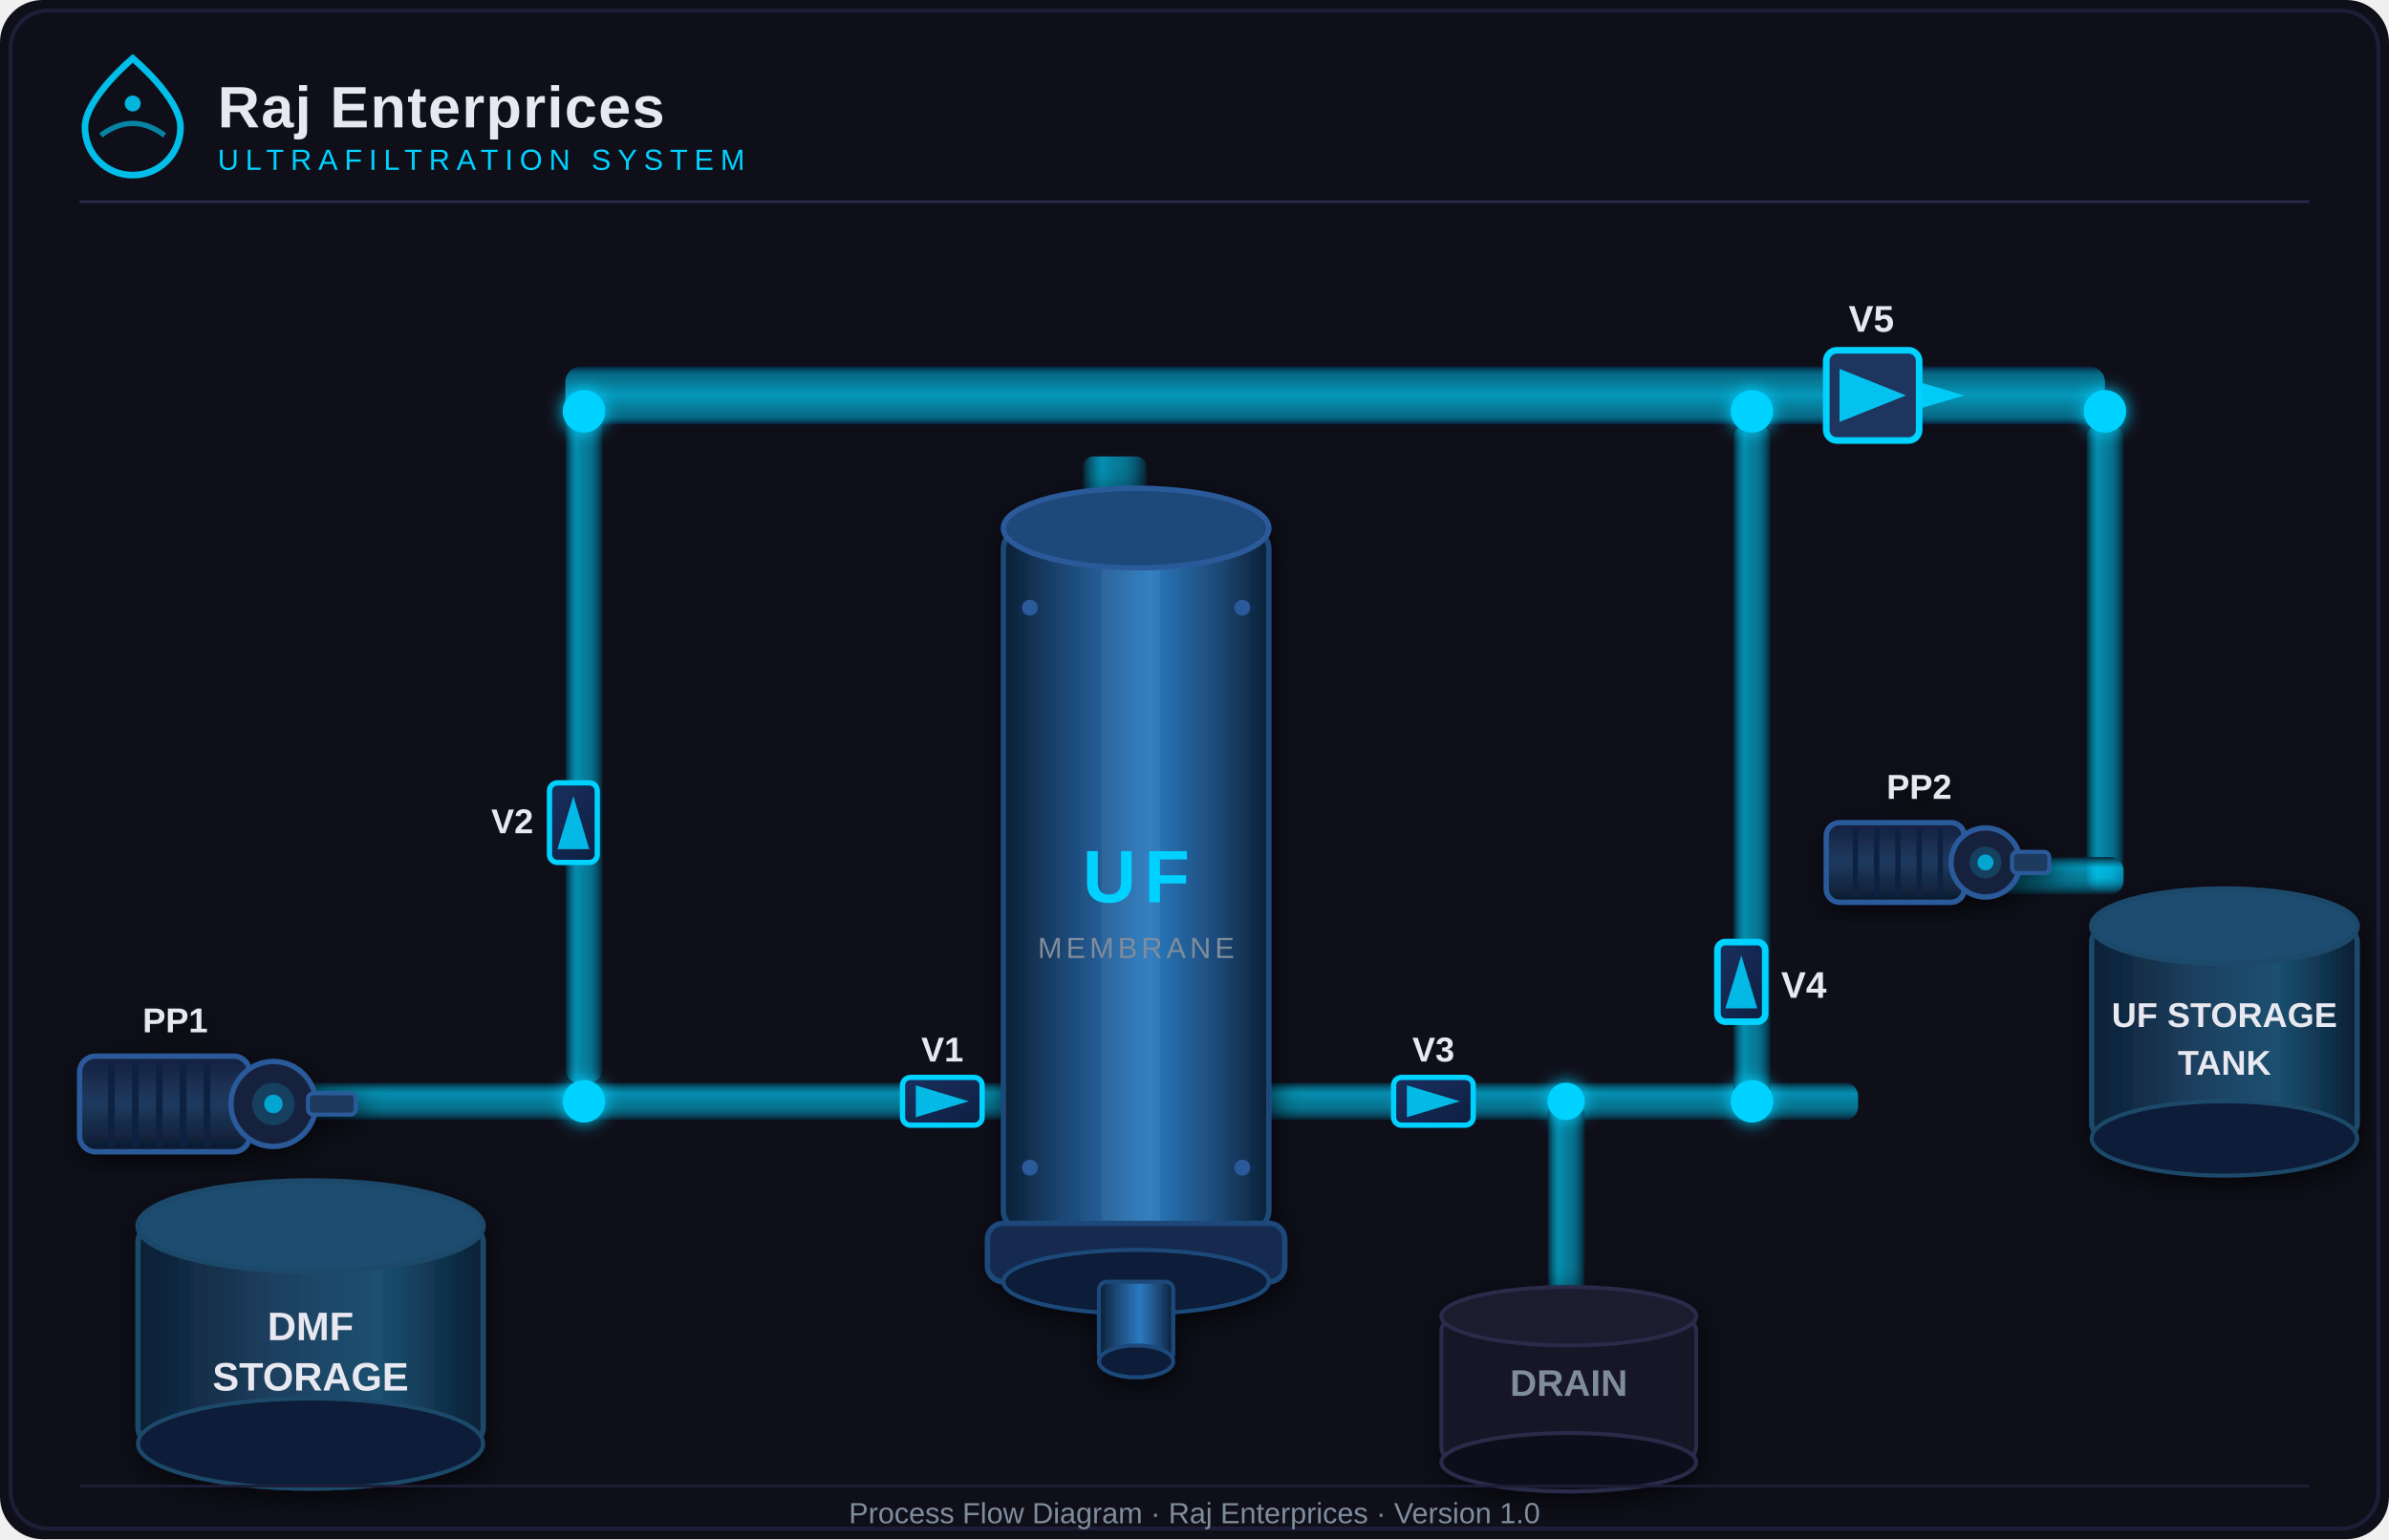
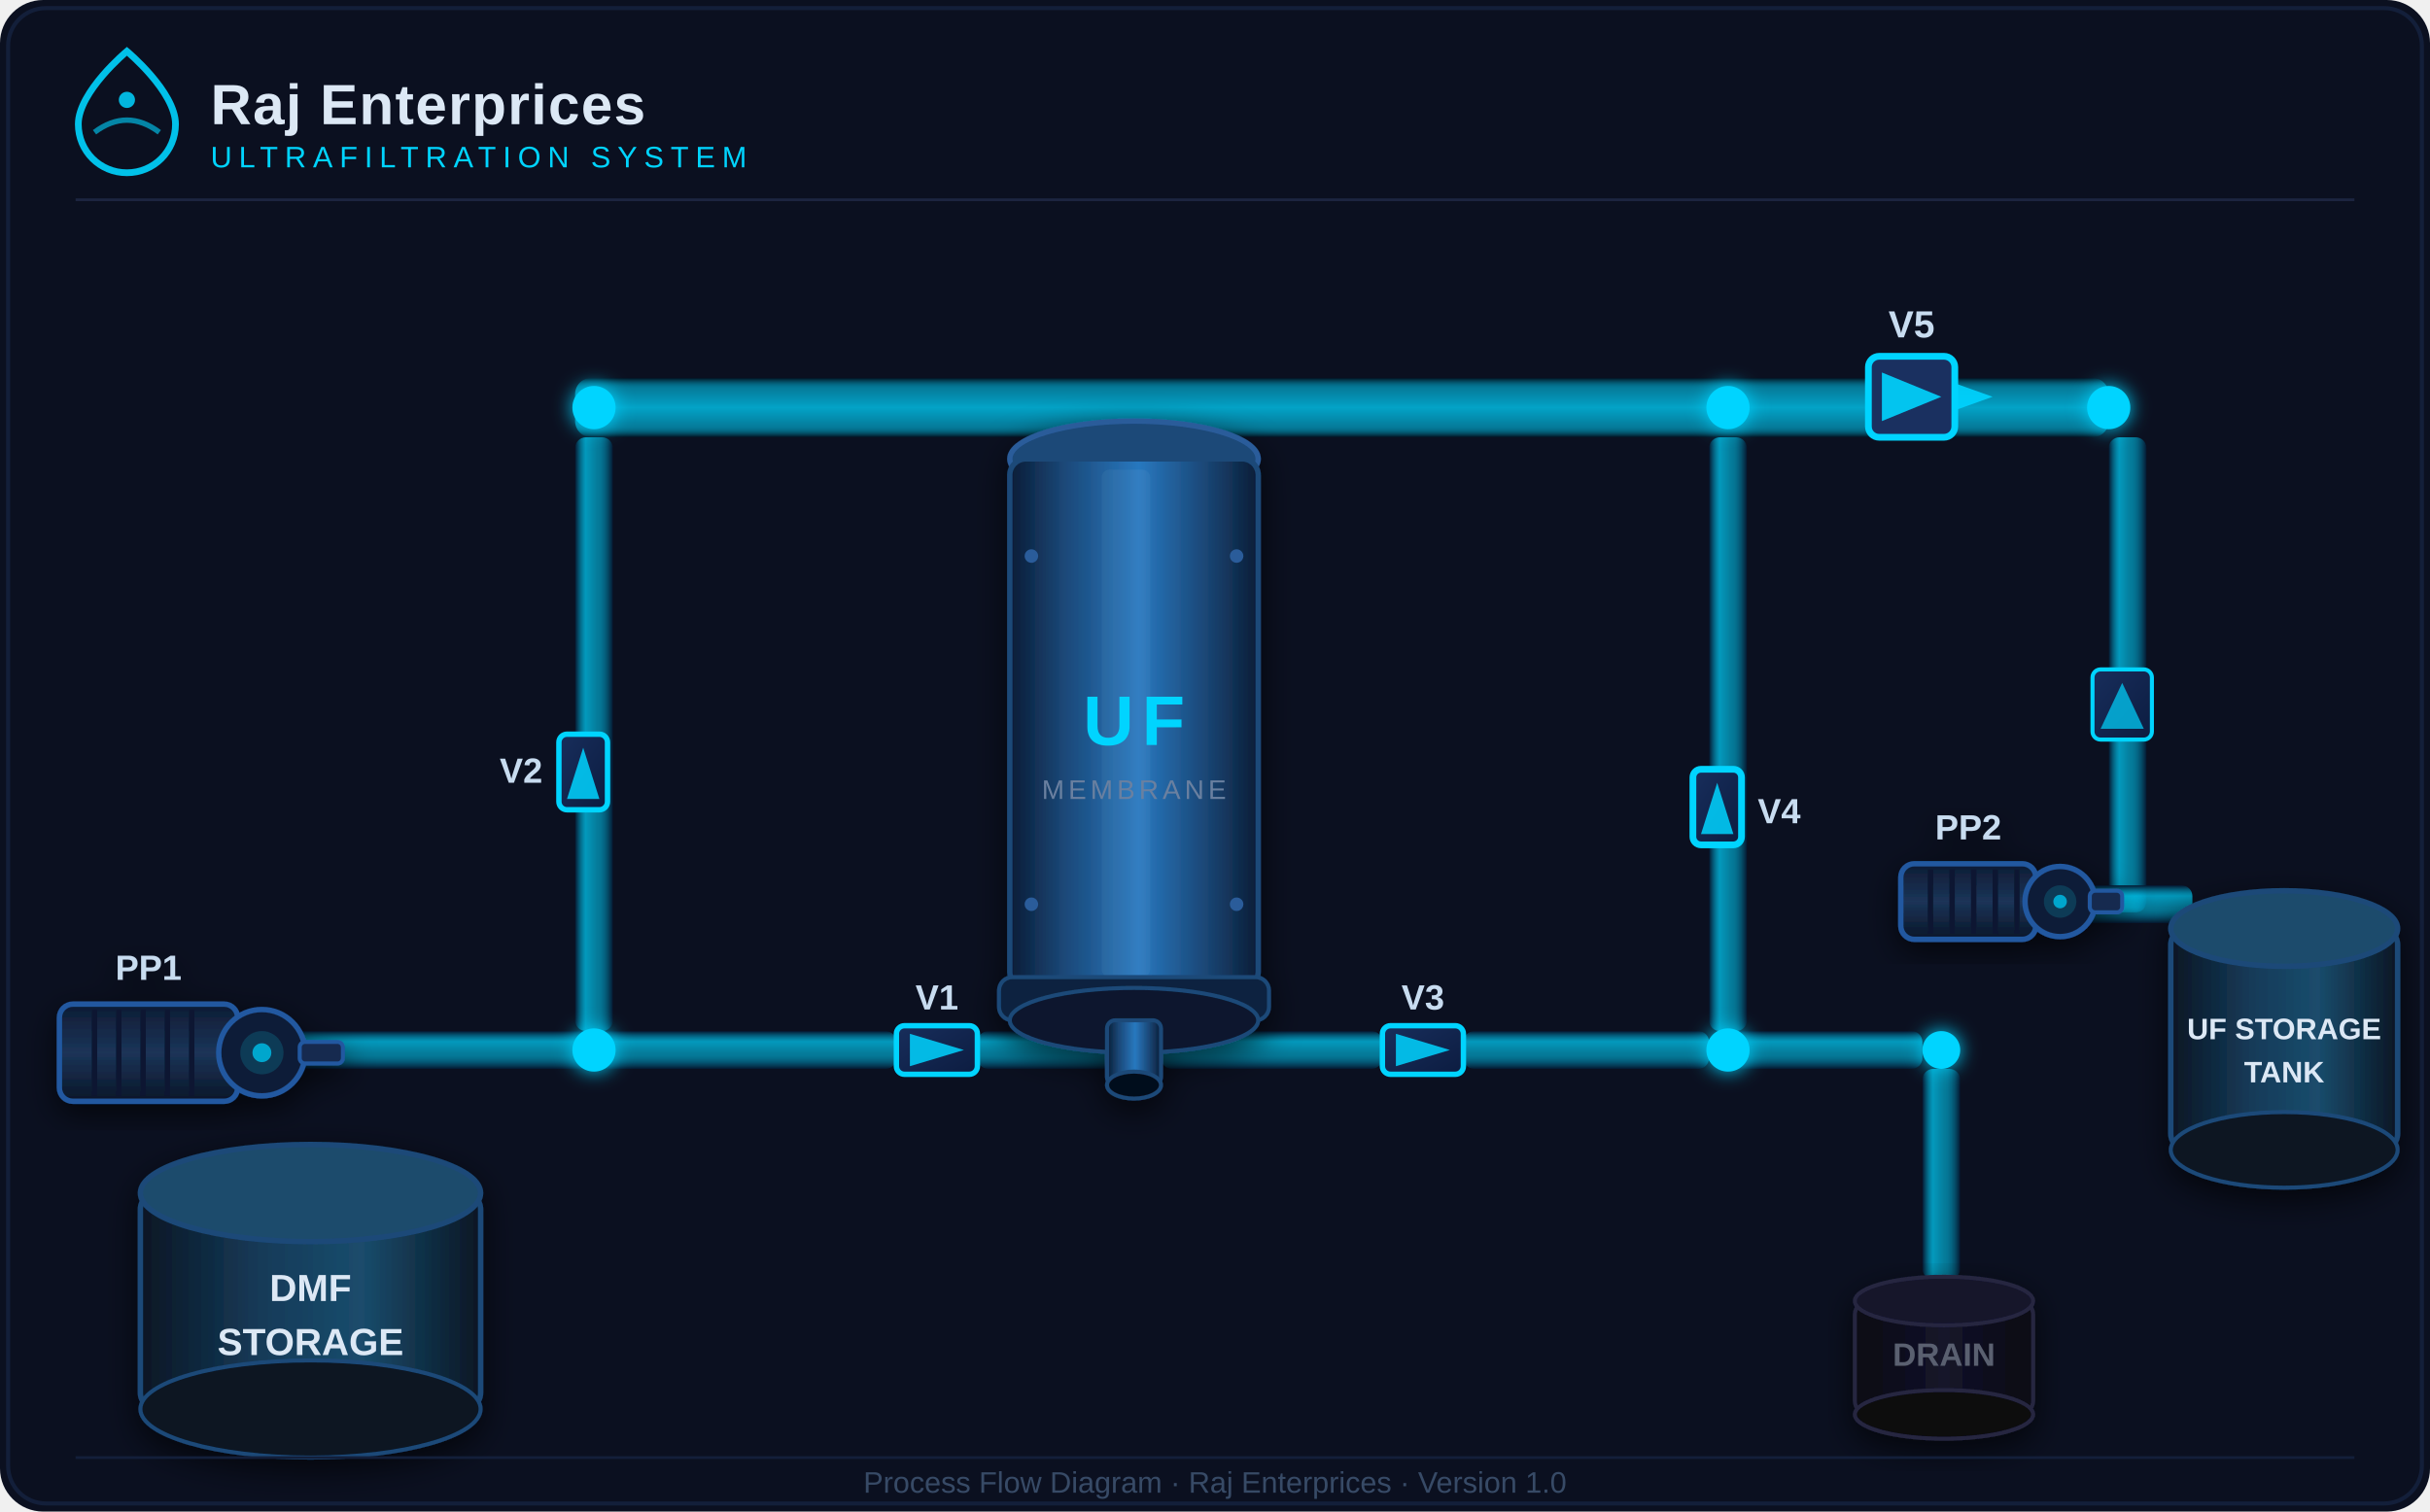
- <svg xmlns="http://www.w3.org/2000/svg" width="900" height="580" viewBox="0 0 900 580" font-family="Segoe UI, Arial, sans-serif">
+ <svg xmlns="http://www.w3.org/2000/svg" width="900" height="560" viewBox="0 0 900 560" font-family="Segoe UI, Arial, sans-serif">
  <defs>
-     <linearGradient id="pH" x1="0%" y1="0%" x2="0%" y2="100%">
-       <stop offset="0%" stop-color="#082030" />
-       <stop offset="30%" stop-color="#00d2ff" stop-opacity="0.65" />
-       <stop offset="55%" stop-color="#00d2ff" stop-opacity="0.55" />
-       <stop offset="100%" stop-color="#082030" />
+     <linearGradient id="PH" x1="0" y1="0" x2="0" y2="1">
+       <stop offset="0%" stop-color="#051830" />
+       <stop offset="28%" stop-color="#00d4ff" stop-opacity=".7" />
+       <stop offset="58%" stop-color="#00d4ff" stop-opacity=".55" />
+       <stop offset="100%" stop-color="#051830" />
    </linearGradient>
-     <linearGradient id="pV" x1="0%" y1="0%" x2="100%" y2="0%">
-       <stop offset="0%" stop-color="#082030" />
-       <stop offset="30%" stop-color="#00d2ff" stop-opacity="0.65" />
-       <stop offset="55%" stop-color="#00d2ff" stop-opacity="0.55" />
-       <stop offset="100%" stop-color="#082030" />
+     <linearGradient id="PV" x1="0" y1="0" x2="1" y2="0">
+       <stop offset="0%" stop-color="#051830" />
+       <stop offset="28%" stop-color="#00d4ff" stop-opacity=".7" />
+       <stop offset="58%" stop-color="#00d4ff" stop-opacity=".55" />
+       <stop offset="100%" stop-color="#051830" />
    </linearGradient>
-     <linearGradient id="ufG" x1="0%" y1="0%" x2="100%" y2="0%">
-       <stop offset="0%" stop-color="#0a1f35" />
-       <stop offset="25%" stop-color="#1e4a7a" />
-       <stop offset="55%" stop-color="#2a7abf" />
-       <stop offset="80%" stop-color="#1e4a7a" />
-       <stop offset="100%" stop-color="#0a1f35" />
+     <linearGradient id="MH" x1="0" y1="0" x2="0" y2="1">
+       <stop offset="0%" stop-color="#03111f" />
+       <stop offset="18%" stop-color="#00d4ff" stop-opacity=".55" />
+       <stop offset="50%" stop-color="#00d4ff" stop-opacity=".75" />
+       <stop offset="82%" stop-color="#00d4ff" stop-opacity=".55" />
+       <stop offset="100%" stop-color="#03111f" />
    </linearGradient>
-     <linearGradient id="tG" x1="0%" y1="0%" x2="100%" y2="0%">
-       <stop offset="0%" stop-color="#0a1f35" />
-       <stop offset="40%" stop-color="#1e4060" />
-       <stop offset="70%" stop-color="#1a5070" />
-       <stop offset="100%" stop-color="#0a1f35" />
+     <linearGradient id="UF" x1="0" y1="0" x2="1" y2="0">
+       <stop offset="0%" stop-color="#091c36" />
+       <stop offset="22%" stop-color="#1b4878" />
+       <stop offset="52%" stop-color="#2878bf" />
+       <stop offset="78%" stop-color="#1b4878" />
+       <stop offset="100%" stop-color="#091c36" />
    </linearGradient>
-     <linearGradient id="pmG" x1="0%" y1="0%" x2="0%" y2="100%">
-       <stop offset="0%" stop-color="#162040" />
-       <stop offset="50%" stop-color="#1e3a5f" />
-       <stop offset="100%" stop-color="#0d1a2e" />
+     <linearGradient id="TK" x1="0" y1="0" x2="1" y2="0">
+       <stop offset="0%" stop-color="#071624" />
+       <stop offset="35%" stop-color="#163a58" />
+       <stop offset="65%" stop-color="#1a4c6c" />
+       <stop offset="100%" stop-color="#071624" />
    </linearGradient>
-     <linearGradient id="vG" x1="0%" y1="0%" x2="100%" y2="100%">
-       <stop offset="0%" stop-color="#1a3060" />
-       <stop offset="100%" stop-color="#0d1e40" />
+     <linearGradient id="DR" x1="0" y1="0" x2="1" y2="0">
+       <stop offset="0%" stop-color="#080812" />
+       <stop offset="50%" stop-color="#14142a" />
+       <stop offset="100%" stop-color="#080812" />
    </linearGradient>
-     <filter id="glow" x="-50%" y="-50%" width="200%" height="200%">
-       <feGaussianBlur stdDeviation="3" result="b" />
+     <linearGradient id="PM" x1="0" y1="0" x2="0" y2="1">
+       <stop offset="0%" stop-color="#0e1c34" />
+       <stop offset="50%" stop-color="#1b3458" />
+       <stop offset="100%" stop-color="#0a1628" />
+     </linearGradient>
+     <linearGradient id="VL" x1="0" y1="0" x2="1" y2="1">
+       <stop offset="0%" stop-color="#182e5c" />
+       <stop offset="100%" stop-color="#0c1c40" />
+     </linearGradient>
+     <filter id="glow" x="-60%" y="-60%" width="220%" height="220%">
+       <feGaussianBlur stdDeviation="3.5" result="blur" />
      <feMerge>
-         <feMergeNode in="b" />
+         <feMergeNode in="blur" />
        <feMergeNode in="SourceGraphic" />
      </feMerge>
    </filter>
-     <filter id="ds" x="-15%" y="-15%" width="130%" height="130%">
-       <feDropShadow dx="1" dy="3" stdDeviation="5" flood-color="#000" flood-opacity="0.7" />
+     <filter id="shadow" x="-15%" y="-15%" width="130%" height="135%">
+       <feDropShadow dx="0" dy="4" stdDeviation="6" flood-color="#000" flood-opacity=".65" />
    </filter>
-     <linearGradient id="thickH" x1="0%" y1="0%" x2="0%" y2="100%">
-       <stop offset="0%" stop-color="#061830" />
-       <stop offset="20%" stop-color="#00d2ff" stop-opacity="0.5" />
-       <stop offset="50%" stop-color="#00d2ff" stop-opacity="0.7" />
-       <stop offset="80%" stop-color="#00d2ff" stop-opacity="0.5" />
-       <stop offset="100%" stop-color="#061830" />
-     </linearGradient>
  </defs>
-   <rect width="900" height="580" fill="#0f0f1a" rx="16" />
-   <rect x="4" y="4" width="892" height="572" fill="none" stroke="#1e1e38" stroke-width="1.5" rx="14" />
-   <g transform="translate(30, 20)">
-     <path d="M 20 2 C 20 2 2 17 2 28 C 2 38 10 46 20 46 C 30 46 38 38 38 28 C 38 17 20 2 20 2 Z" fill="none" stroke="#00d2ff" stroke-width="2.5" opacity="0.9" />
-     <path d="M 8 31 Q 20 22 32 31" fill="none" stroke="#00d2ff" stroke-width="2" opacity="0.6" />
-     <circle cx="20" cy="19" r="3" fill="#00d2ff" opacity="0.85" />
-     <text x="52" y="28" font-size="22" font-weight="bold" fill="#e8e8f0" letter-spacing="0.5">Raj Enterprices</text>
-     <text x="52" y="44" font-size="11" fill="#00d2ff" letter-spacing="2.5">ULTRAFILTRATION SYSTEM</text>
+   <rect width="900" height="560" fill="#0b1020" rx="16" />
+   <rect x="3" y="3" width="894" height="554" fill="none" stroke="#131f3a" stroke-width="1.5" rx="14" />
+   <g id="header" transform="translate(28,18)">
+     <g id="logo">
+       <path d="M19,1 C19,1 1,16 1,28 C1,38 9,46 19,46 C29,46 37,38 37,28 C37,16 19,1 19,1Z" fill="none" stroke="#00d4ff" stroke-width="2.5" opacity=".9" />
+       <path d="M7,31 Q19,22 31,31" fill="none" stroke="#00d4ff" stroke-width="2" opacity=".6" />
+       <circle cx="19" cy="19" r="3" fill="#00d4ff" opacity=".85" />
+     </g>
+     <text x="50" y="28" font-size="21" font-weight="700" fill="#dce8f5" letter-spacing=".5">Raj Enterprices</text>
+     <text x="50" y="44" font-size="11" fill="#00d4ff" letter-spacing="2.5">ULTRAFILTRATION SYSTEM</text>
  </g>
-   <line x1="30" y1="76" x2="870" y2="76" stroke="#2a2a4a" stroke-width="1" />
-   <rect x="105" y="408" width="275" height="14" fill="url(#pH)" rx="5" />
-   <rect x="462" y="408" width="238" height="14" fill="url(#pH)" rx="5" />
-   <rect x="213" y="148" width="14" height="260" fill="url(#pV)" rx="5" />
-   <rect x="213" y="138" width="480" height="22" fill="url(#thickH)" rx="6" />
-   <rect x="653" y="160" width="14" height="255" fill="url(#pV)" rx="5" />
-   <rect x="693" y="138" width="100" height="22" fill="url(#thickH)" rx="6" />
-   <rect x="786" y="160" width="14" height="176" fill="url(#pV)" rx="5" />
-   <rect x="740" y="323" width="60" height="14" fill="url(#pH)" rx="5" />
-   <rect x="583" y="415" width="14" height="73" fill="url(#pV)" rx="5" />
-   <circle cx="220" cy="155" r="8" fill="#00d2ff" filter="url(#glow)" />
-   <circle cx="660" cy="155" r="8" fill="#00d2ff" filter="url(#glow)" />
-   <circle cx="793" cy="155" r="8" fill="#00d2ff" filter="url(#glow)" />
-   <circle cx="220" cy="415" r="8" fill="#00d2ff" filter="url(#glow)" />
-   <circle cx="660" cy="415" r="8" fill="#00d2ff" filter="url(#glow)" />
-   <circle cx="590" cy="415" r="7" fill="#00d2ff" filter="url(#glow)" />
-   <rect x="408" y="172" width="24" height="32" fill="url(#pV)" rx="4" />
-   <g transform="translate(360, 185)" filter="url(#ds)">
-     <rect x="18" y="14" width="100" height="265" fill="url(#ufG)" stroke="#1e4a7a" stroke-width="2" rx="8" />
-     <rect x="55" y="14" width="22" height="265" fill="#ffffff" opacity="0.05" rx="3" />
-     <ellipse cx="68" cy="14" rx="50" ry="15" fill="#1e4a7a" stroke="#2a5a9a" stroke-width="2" />
-     <rect x="12" y="276" width="112" height="22" rx="6" fill="#122a50" stroke="#1e4a7a" stroke-width="2" />
-     <ellipse cx="68" cy="298" rx="50" ry="12" fill="#0a1e38" stroke="#1e4a7a" stroke-width="1.5" />
-     <rect x="54" y="298" width="28" height="30" fill="url(#ufG)" stroke="#1e4a7a" stroke-width="1.5" rx="3" />
-     <ellipse cx="68" cy="328" rx="14" ry="6" fill="#0a1e38" stroke="#1e4a7a" stroke-width="1.5" />
-     <circle cx="28" cy="44" r="3" fill="#2a5a9a" />
-     <circle cx="108" cy="44" r="3" fill="#2a5a9a" />
-     <circle cx="28" cy="255" r="3" fill="#2a5a9a" />
-     <circle cx="108" cy="255" r="3" fill="#2a5a9a" />
-     <text x="68" y="155" text-anchor="middle" font-size="28" font-weight="bold" fill="#00d2ff" letter-spacing="3">UF</text>
-     <text x="68" y="176" text-anchor="middle" font-size="11" fill="#7f8c9b" letter-spacing="1.5">MEMBRANE</text>
+   <line x1="28" y1="74" x2="872" y2="74" stroke="#1c2540" stroke-width="1" />
+   <g id="pipes">
+     <rect x="102" y="382" width="118" height="14" fill="url(#PH)" rx="4" />
+     <rect x="220" y="382" width="112" height="14" fill="url(#PH)" rx="4" />
+     <rect x="362" y="382" width="52" height="14" fill="url(#PH)" rx="4" />
+     <rect x="430" y="382" width="82" height="14" fill="url(#PH)" rx="4" />
+     <rect x="542" y="382" width="91" height="14" fill="url(#PH)" rx="4" />
+     <rect x="640" y="382" width="72" height="14" fill="url(#PH)" rx="4" />
+     <rect x="213" y="162" width="14" height="220" fill="url(#PV)" rx="4" />
+     <rect x="213" y="140" width="568" height="22" fill="url(#MH)" rx="6" />
+     <rect x="633" y="162" width="14" height="220" fill="url(#PV)" rx="4" />
+     <rect x="781" y="162" width="14" height="176" fill="url(#PV)" rx="4" />
+     <rect x="746" y="328" width="66" height="14" fill="url(#PH)" rx="4" />
+     <rect x="712" y="396" width="14" height="78" fill="url(#PV)" rx="4" />
+     <rect x="411" y="163" width="18" height="22" fill="url(#PV)" rx="3" />
  </g>
-   <g transform="translate(52, 448)" filter="url(#ds)">
-     <rect x="0" y="14" width="130" height="82" fill="url(#tG)" stroke="#1e4a6a" stroke-width="2" rx="6" />
-     <ellipse cx="65" cy="14" rx="65" ry="17" fill="#1a4d70" stroke="#1e4a6a" stroke-width="2" />
-     <ellipse cx="65" cy="96" rx="65" ry="17" fill="#0a1e38" stroke="#1e4a6a" stroke-width="1.5" />
-     <text x="65" y="57" text-anchor="middle" font-size="15" font-weight="bold" fill="#e8e8f0">DMF</text>
-     <text x="65" y="76" text-anchor="middle" font-size="15" font-weight="bold" fill="#e8e8f0">STORAGE</text>
+   <g id="junctions" filter="url(#glow)">
+     <circle cx="220" cy="151" r="8" fill="#00d4ff" />
+     <circle cx="640" cy="151" r="8" fill="#00d4ff" />
+     <circle cx="781" cy="151" r="8" fill="#00d4ff" />
+     <circle cx="220" cy="389" r="8" fill="#00d4ff" />
+     <circle cx="640" cy="389" r="8" fill="#00d4ff" />
+     <circle cx="719" cy="389" r="7" fill="#00d4ff" />
  </g>
-   <g transform="translate(788, 335)" filter="url(#ds)">
-     <rect x="0" y="14" width="100" height="80" fill="url(#tG)" stroke="#1e4a6a" stroke-width="2" rx="6" />
-     <ellipse cx="50" cy="14" rx="50" ry="14" fill="#1a4d70" stroke="#1e4a6a" stroke-width="2" />
-     <ellipse cx="50" cy="94" rx="50" ry="14" fill="#0a1e38" stroke="#1e4a6a" stroke-width="1.5" />
-     <text x="50" y="52" text-anchor="middle" font-size="13" font-weight="bold" fill="#e8e8f0">UF STORAGE</text>
-     <text x="50" y="70" text-anchor="middle" font-size="13" font-weight="bold" fill="#e8e8f0">TANK</text>
+   <g id="uf-vessel" transform="translate(370, 170)" filter="url(#shadow)">
+     <ellipse cx="50" cy="0" rx="46" ry="14" fill="#1b4878" stroke="#2a5c9a" stroke-width="2" />
+     <rect x="4" y="0" width="92" height="196" fill="url(#UF)" stroke="#1b4878" stroke-width="2" rx="6" />
+     <rect x="38" y="4" width="18" height="188" fill="#fff" opacity=".045" rx="3" />
+     <rect x="0" y="192" width="100" height="16" rx="5" fill="#0d2440" stroke="#1b4878" stroke-width="1.5" />
+     <ellipse cx="50" cy="208" rx="46" ry="12" fill="#08182e" stroke="#1b4878" stroke-width="1.5" />
+     <rect x="40" y="208" width="20" height="24" fill="url(#UF)" stroke="#1b4878" stroke-width="1.5" rx="3" />
+     <ellipse cx="50" cy="232" rx="10" ry="5" fill="#060e1c" stroke="#1b4878" stroke-width="1.5" />
+     <circle cx="12" cy="36" r="2.5" fill="#2a5c9a" />
+     <circle cx="88" cy="36" r="2.5" fill="#2a5c9a" />
+     <circle cx="12" cy="165" r="2.5" fill="#2a5c9a" />
+     <circle cx="88" cy="165" r="2.5" fill="#2a5c9a" />
+     <text x="50" y="106" text-anchor="middle" font-size="26" font-weight="700" fill="#00d4ff" letter-spacing="3">UF</text>
+     <text x="50" y="126" text-anchor="middle" font-size="10" fill="#6a80a0" letter-spacing="1.5">MEMBRANE</text>
  </g>
-   <g transform="translate(543, 488)" filter="url(#ds)">
-     <rect x="0" y="8" width="96" height="55" fill="#141428" stroke="#2a2a4a" stroke-width="1.5" rx="6" />
-     <ellipse cx="48" cy="8" rx="48" ry="11" fill="#1a1a2e" stroke="#2a2a4a" stroke-width="1.5" />
-     <ellipse cx="48" cy="63" rx="48" ry="11" fill="#0f0f1a" stroke="#2a2a4a" stroke-width="1.5" />
-     <text x="48" y="38" text-anchor="middle" font-size="14" font-weight="bold" fill="#7f8c9b">DRAIN</text>
+   <g id="dmf-tank" transform="translate(52, 426)" filter="url(#shadow)">
+     <rect x="0" y="16" width="126" height="80" fill="url(#TK)" stroke="#1b4878" stroke-width="2" rx="6" />
+     <ellipse cx="63" cy="16" rx="63" ry="18" fill="#1a4c6c" stroke="#1b4878" stroke-width="2" />
+     <ellipse cx="63" cy="96" rx="63" ry="18" fill="#071624" stroke="#1b4878" stroke-width="1.5" />
+     <text x="63" y="56" text-anchor="middle" font-size="14" font-weight="700" fill="#dce8f5">DMF</text>
+     <text x="63" y="76" text-anchor="middle" font-size="14" font-weight="700" fill="#dce8f5">STORAGE</text>
  </g>
-   <g transform="translate(28, 393)" filter="url(#ds)">
-     <rect x="2" y="5" width="64" height="36" fill="url(#pmG)" stroke="#2a5a9a" stroke-width="2" rx="6" />
-     <line x1="14" y1="7" x2="14" y2="39" stroke="#0d2040" stroke-width="2.5" />
-     <line x1="23" y1="7" x2="23" y2="39" stroke="#0d2040" stroke-width="2.5" />
-     <line x1="32" y1="7" x2="32" y2="39" stroke="#0d2040" stroke-width="2.5" />
-     <line x1="41" y1="7" x2="41" y2="39" stroke="#0d2040" stroke-width="2.5" />
-     <line x1="50" y1="7" x2="50" y2="39" stroke="#0d2040" stroke-width="2.5" />
-     <circle cx="75" cy="23" r="16" fill="#16213e" stroke="#2a5a9a" stroke-width="2" />
-     <circle cx="75" cy="23" r="8" fill="#00d2ff" opacity="0.18" />
-     <circle cx="75" cy="23" r="3.5" fill="#00d2ff" opacity="0.7" />
-     <rect x="88" y="19" width="18" height="8" fill="#1e3a5f" stroke="#2a5a9a" stroke-width="1.5" rx="2" />
-     <text x="38" y="-4" text-anchor="middle" font-size="13" font-weight="bold" fill="#e8e8f0">PP1</text>
+   <g id="uf-storage" transform="translate(804, 328)" filter="url(#shadow)">
+     <rect x="0" y="16" width="84" height="82" fill="url(#TK)" stroke="#1b4878" stroke-width="2" rx="6" />
+     <ellipse cx="42" cy="16" rx="42" ry="14" fill="#1a4c6c" stroke="#1b4878" stroke-width="2" />
+     <ellipse cx="42" cy="98" rx="42" ry="14" fill="#071624" stroke="#1b4878" stroke-width="1.5" />
+     <text x="42" y="57" text-anchor="middle" font-size="11" font-weight="700" fill="#dce8f5">UF STORAGE</text>
+     <text x="42" y="73" text-anchor="middle" font-size="11" font-weight="700" fill="#dce8f5">TANK</text>
  </g>
-   <g transform="translate(686, 305)" filter="url(#ds)">
-     <rect x="2" y="5" width="52" height="30" fill="url(#pmG)" stroke="#2a5a9a" stroke-width="2" rx="5" />
-     <line x1="13" y1="7" x2="13" y2="33" stroke="#0d2040" stroke-width="2" />
-     <line x1="21" y1="7" x2="21" y2="33" stroke="#0d2040" stroke-width="2" />
-     <line x1="29" y1="7" x2="29" y2="33" stroke="#0d2040" stroke-width="2" />
-     <line x1="37" y1="7" x2="37" y2="33" stroke="#0d2040" stroke-width="2" />
-     <line x1="45" y1="7" x2="45" y2="33" stroke="#0d2040" stroke-width="2" />
-     <circle cx="62" cy="20" r="13" fill="#16213e" stroke="#2a5a9a" stroke-width="2" />
-     <circle cx="62" cy="20" r="6" fill="#00d2ff" opacity="0.18" />
-     <circle cx="62" cy="20" r="3" fill="#00d2ff" opacity="0.7" />
-     <rect x="72" y="16" width="14" height="8" fill="#1e3a5f" stroke="#2a5a9a" stroke-width="1.5" rx="2" />
-     <text x="37" y="-4" text-anchor="middle" font-size="13" font-weight="bold" fill="#e8e8f0">PP2</text>
+   <g id="drain-tank" transform="translate(687, 474)" filter="url(#shadow)">
+     <rect x="0" y="8" width="66" height="42" fill="url(#DR)" stroke="#252540" stroke-width="1.5" rx="5" />
+     <ellipse cx="33" cy="8" rx="33" ry="9" fill="#12122a" stroke="#252540" stroke-width="1.5" />
+     <ellipse cx="33" cy="50" rx="33" ry="9" fill="#07070f" stroke="#252540" stroke-width="1.5" />
+     <text x="33" y="32" text-anchor="middle" font-size="12" font-weight="700" fill="#5a6070">DRAIN</text>
  </g>
-   <g transform="translate(340, 406)">
-     <rect x="0" y="0" width="30" height="18" fill="url(#vG)" stroke="#00d2ff" stroke-width="2" rx="3" />
-     <polygon points="5,3 25,9 5,15" fill="#00d2ff" opacity="0.85" />
-     <text x="15" y="-6" text-anchor="middle" font-size="13" font-weight="bold" fill="#e8e8f0">V1</text>
+   <g id="pp1" transform="translate(22, 368)" filter="url(#shadow)">
+     <rect x="0" y="4" width="66" height="36" fill="url(#PM)" stroke="#2058a0" stroke-width="2" rx="5" />
+     <line x1="13" y1="6" x2="13" y2="38" stroke="#091830" stroke-width="2" />
+     <line x1="22" y1="6" x2="22" y2="38" stroke="#091830" stroke-width="2" />
+     <line x1="31" y1="6" x2="31" y2="38" stroke="#091830" stroke-width="2" />
+     <line x1="40" y1="6" x2="40" y2="38" stroke="#091830" stroke-width="2" />
+     <line x1="49" y1="6" x2="49" y2="38" stroke="#091830" stroke-width="2" />
+     <circle cx="75" cy="22" r="16" fill="#111e38" stroke="#2058a0" stroke-width="2" />
+     <circle cx="75" cy="22" r="8" fill="#00d4ff" opacity=".16" />
+     <circle cx="75" cy="22" r="3.5" fill="#00d4ff" opacity=".7" />
+     <rect x="89" y="18" width="16" height="8" fill="#162a50" stroke="#2058a0" stroke-width="1.5" rx="2" />
+     <text x="33" y="-5" text-anchor="middle" font-size="13" font-weight="700" fill="#c8dcf0">PP1</text>
  </g>
-   <g transform="translate(207, 295)">
-     <rect x="0" y="0" width="18" height="30" fill="url(#vG)" stroke="#00d2ff" stroke-width="2" rx="3" />
-     <polygon points="3,25 9,5 15,25" fill="#00d2ff" opacity="0.85" />
-     <text x="-14" y="19" text-anchor="middle" font-size="13" font-weight="bold" fill="#e8e8f0">V2</text>
+   <g id="pp2" transform="translate(704, 316)" filter="url(#shadow)">
+     <rect x="0" y="4" width="50" height="28" fill="url(#PM)" stroke="#2058a0" stroke-width="2" rx="5" />
+     <line x1="11" y1="6" x2="11" y2="30" stroke="#091830" stroke-width="2" />
+     <line x1="19" y1="6" x2="19" y2="30" stroke="#091830" stroke-width="2" />
+     <line x1="27" y1="6" x2="27" y2="30" stroke="#091830" stroke-width="2" />
+     <line x1="35" y1="6" x2="35" y2="30" stroke="#091830" stroke-width="2" />
+     <line x1="43" y1="6" x2="43" y2="30" stroke="#091830" stroke-width="2" />
+     <circle cx="59" cy="18" r="13" fill="#111e38" stroke="#2058a0" stroke-width="2" />
+     <circle cx="59" cy="18" r="6" fill="#00d4ff" opacity=".16" />
+     <circle cx="59" cy="18" r="2.5" fill="#00d4ff" opacity=".7" />
+     <rect x="70" y="14" width="12" height="8" fill="#162a50" stroke="#2058a0" stroke-width="1.5" rx="2" />
+     <text x="25" y="-5" text-anchor="middle" font-size="13" font-weight="700" fill="#c8dcf0">PP2</text>
  </g>
-   <g transform="translate(525, 406)">
-     <rect x="0" y="0" width="30" height="18" fill="url(#vG)" stroke="#00d2ff" stroke-width="2" rx="3" />
-     <polygon points="5,3 25,9 5,15" fill="#00d2ff" opacity="0.85" />
-     <text x="15" y="-6" text-anchor="middle" font-size="13" font-weight="bold" fill="#e8e8f0">V3</text>
+   <g id="v1" transform="translate(332, 380)">
+     <rect x="0" y="0" width="30" height="18" fill="url(#VL)" stroke="#00d4ff" stroke-width="2" rx="3" />
+     <polygon points="5,3 25,9 5,15" fill="#00d4ff" opacity=".85" />
+     <text x="15" y="-6" text-anchor="middle" font-size="13" font-weight="700" fill="#c8dcf0">V1</text>
  </g>
-   <g transform="translate(647, 355)">
-     <rect x="0" y="0" width="18" height="30" fill="url(#vG)" stroke="#00d2ff" stroke-width="2.5" rx="3" />
-     <polygon points="3,25 9,5 15,25" fill="#00d2ff" opacity="0.85" />
-     <text x="24" y="21" text-anchor="start" font-size="14" font-weight="bold" fill="#e8e8f0">V4</text>
+   <g id="v2" transform="translate(207, 272)">
+     <rect x="0" y="0" width="18" height="28" fill="url(#VL)" stroke="#00d4ff" stroke-width="2" rx="3" />
+     <polygon points="3,24 9,5 15,24" fill="#00d4ff" opacity=".85" />
+     <text x="-14" y="18" text-anchor="middle" font-size="13" font-weight="700" fill="#c8dcf0">V2</text>
  </g>
-   <g transform="translate(688, 132)">
-     <rect x="0" y="0" width="35" height="34" fill="#1e3560" stroke="#00d2ff" stroke-width="2.5" rx="4" />
-     <polygon points="5,7 30,17 5,27" fill="#00d2ff" opacity="0.9" />
-     <polygon points="35,12 52,17 35,22" fill="#00d2ff" opacity="0.9" />
-     <text x="17" y="-7" text-anchor="middle" font-size="14" font-weight="bold" fill="#e8e8f0">V5</text>
+   <g id="v3" transform="translate(512, 380)">
+     <rect x="0" y="0" width="30" height="18" fill="url(#VL)" stroke="#00d4ff" stroke-width="2" rx="3" />
+     <polygon points="5,3 25,9 5,15" fill="#00d4ff" opacity=".85" />
+     <text x="15" y="-6" text-anchor="middle" font-size="13" font-weight="700" fill="#c8dcf0">V3</text>
  </g>
-   <line x1="30" y1="560" x2="870" y2="560" stroke="#1e1e38" stroke-width="1" />
-   <text x="450" y="574" text-anchor="middle" font-size="11" fill="#7f8c9b">
-     Process Flow Diagram  ·  Raj Enterprices  ·  Version 1.0
+   <g id="v4" transform="translate(627, 285)">
+     <rect x="0" y="0" width="18" height="28" fill="url(#VL)" stroke="#00d4ff" stroke-width="2.5" rx="3" />
+     <polygon points="3,24 9,5 15,24" fill="#00d4ff" opacity=".85" />
+     <text x="24" y="20" text-anchor="start" font-size="13" font-weight="700" fill="#c8dcf0">V4</text>
+   </g>
+   <g id="v5" transform="translate(692, 132)">
+     <rect x="0" y="0" width="32" height="30" fill="#1a3060" stroke="#00d4ff" stroke-width="2.5" rx="4" />
+     <polygon points="5,6 27,15 5,24" fill="#00d4ff" opacity=".9" />
+     <polygon points="32,10 46,15 32,20" fill="#00d4ff" opacity=".9" />
+     <text x="16" y="-7" text-anchor="middle" font-size="14" font-weight="700" fill="#c8dcf0">V5</text>
+   </g>
+   <g id="pp2-valve" transform="translate(775, 248)">
+     <rect x="0" y="0" width="22" height="26" fill="url(#VL)" stroke="#00d4ff" stroke-width="1.5" rx="3" />
+     <polygon points="3,22 11,5 19,22" fill="#00d4ff" opacity=".7" />
+   </g>
+   <line x1="28" y1="540" x2="872" y2="540" stroke="#131f3a" stroke-width="1" />
+   <text x="450" y="553" text-anchor="middle" font-size="11" fill="#374a66">
+     Process Flow Diagram · Raj Enterprices · Version 1.0
  </text>
</svg>
